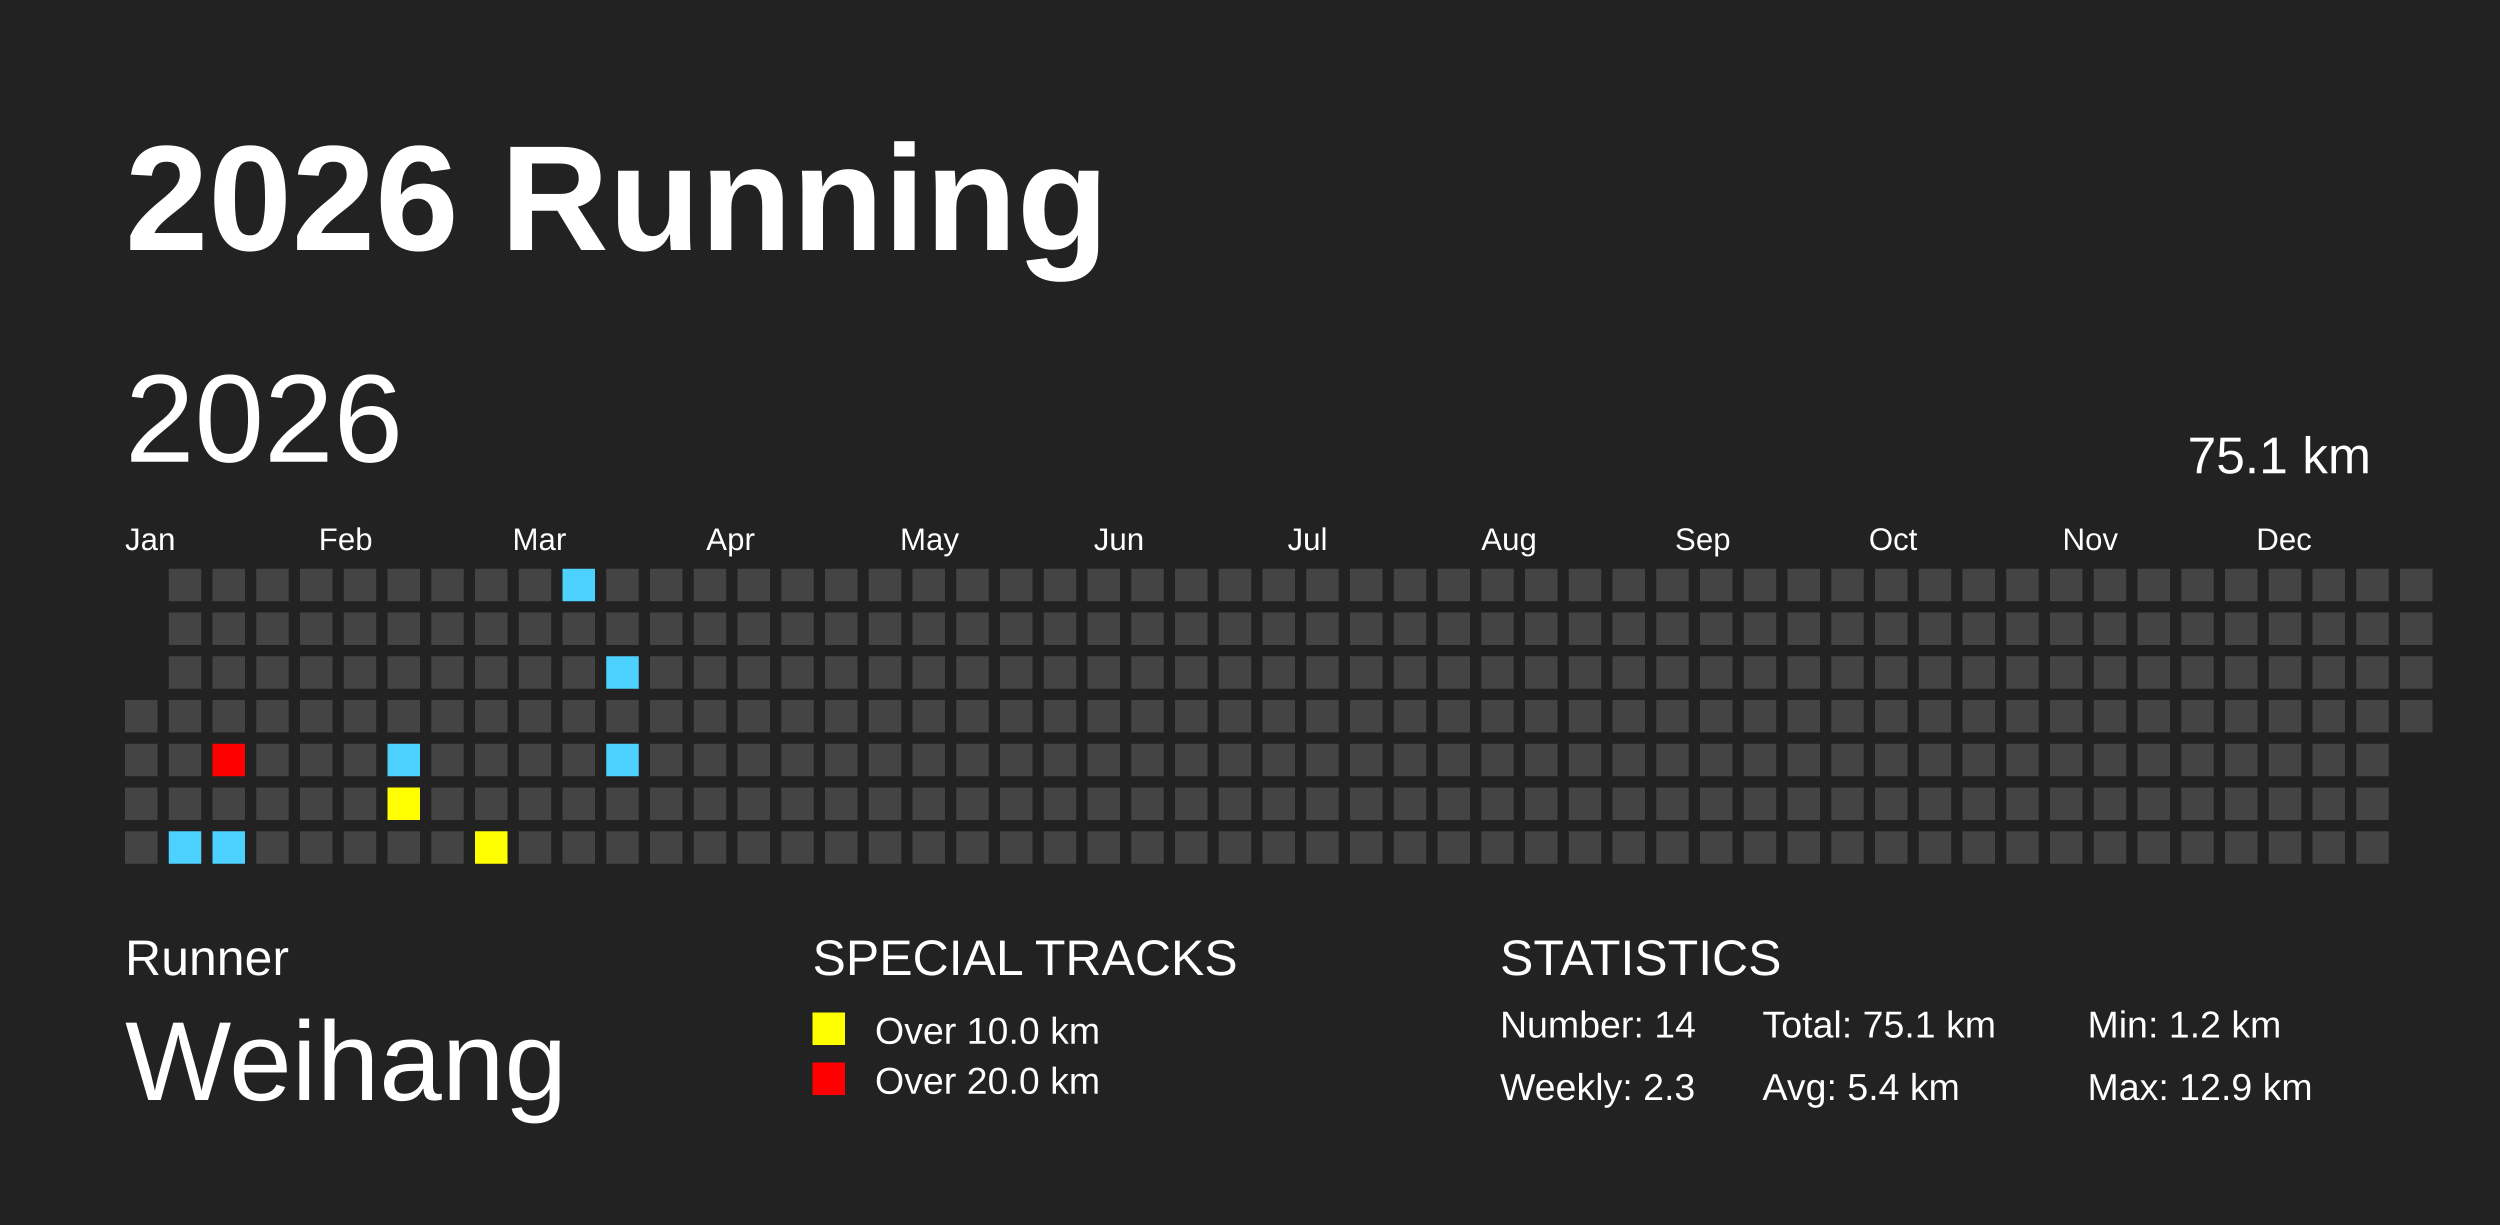
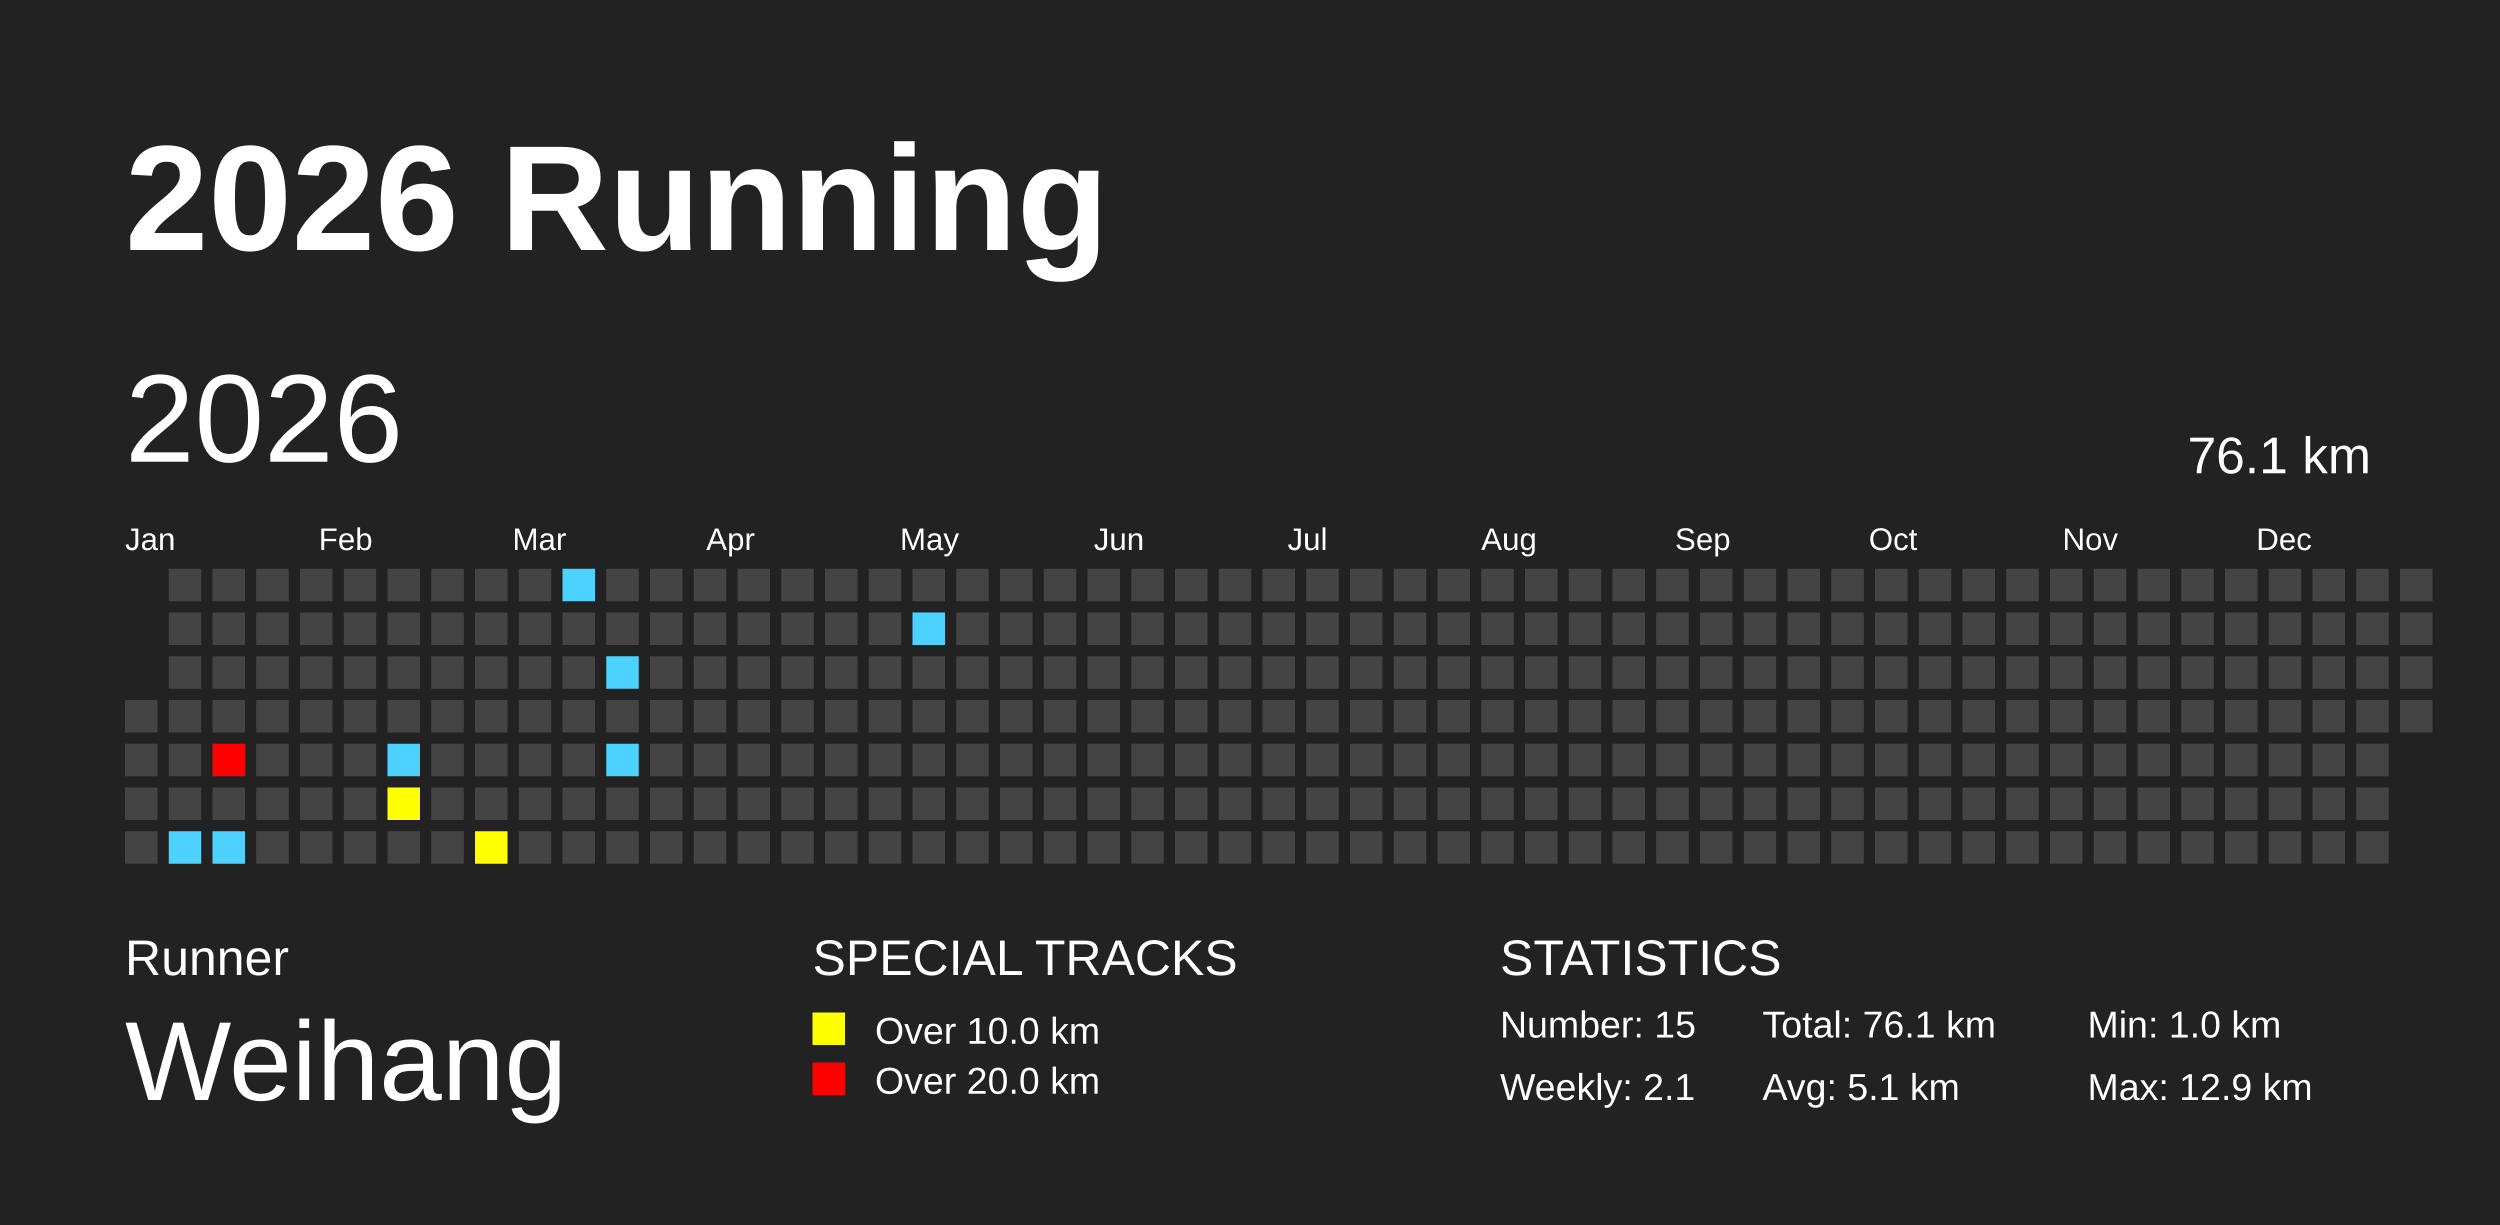
<svg xmlns="http://www.w3.org/2000/svg" baseProfile="full" height="98mm" version="1.1" viewBox="0,0,200,98" width="200mm">
  <defs />
  <rect fill="#222222" height="98" width="200" x="0" y="0" />
  <text fill="#FFFFFF" style="font-size:12px; font-family:Arial; font-weight:bold;" x="10" y="20">2026 Running</text>
  <text fill="#FFFFFF" style="font-size:4px; font-family:Arial" x="10" y="78">Runner</text>
  <text fill="#FFFFFF" style="font-size:9px; font-family:Arial" x="10" y="88">Weihang</text>
  <text fill="#FFFFFF" style="font-size:4px; font-family:Arial" x="65" y="78">SPECIAL TRACKS</text>
  <rect fill="yellow" height="2.6" width="2.6" x="65" y="81" />
  <text fill="#FFFFFF" style="font-size:3px; font-family:Arial" x="70" y="83.5">Over 10.0 km</text>
  <rect fill="red" height="2.6" width="2.6" x="65" y="85" />
  <text fill="#FFFFFF" style="font-size:3px; font-family:Arial" x="70" y="87.5">Over 20.0 km</text>
  <text fill="#FFFFFF" style="font-size:4px; font-family:Arial" x="120" y="78">STATISTICS</text>
-   <text fill="#FFFFFF" style="font-size:3px; font-family:Arial" x="120" y="83">Number: 14</text>
-   <text fill="#FFFFFF" style="font-size:3px; font-family:Arial" x="120" y="88">Weekly: 2.3</text>
-   <text fill="#FFFFFF" style="font-size:3px; font-family:Arial" x="141" y="83">Total: 75.1 km</text>
-   <text fill="#FFFFFF" style="font-size:3px; font-family:Arial" x="141" y="88">Avg: 5.4 km</text>
-   <text fill="#FFFFFF" style="font-size:3px; font-family:Arial" x="167" y="83">Min: 1.2 km</text>
+   <text fill="#FFFFFF" style="font-size:3px; font-family:Arial" x="120" y="83">Number: 15</text>
+   <text fill="#FFFFFF" style="font-size:3px; font-family:Arial" x="120" y="88">Weekly: 2.1</text>
+   <text fill="#FFFFFF" style="font-size:3px; font-family:Arial" x="141" y="83">Total: 76.1 km</text>
+   <text fill="#FFFFFF" style="font-size:3px; font-family:Arial" x="141" y="88">Avg: 5.1 km</text>
+   <text fill="#FFFFFF" style="font-size:3px; font-family:Arial" x="167" y="83">Min: 1.0 km</text>
  <text fill="#FFFFFF" style="font-size:3px; font-family:Arial" x="167" y="88">Max: 12.9 km</text>
  <text dominant-baseline="hanging" fill="#FFFFFF" style="font-size:10.0px; font-family:Arial;" x="10" y="30">2026</text>
-   <text dominant-baseline="hanging" fill="#FFFFFF" style="font-size:4.125px; font-family:Arial;" x="175" y="35">75.1 km</text>
+   <text dominant-baseline="hanging" fill="#FFFFFF" style="font-size:4.125px; font-family:Arial;" x="175" y="35">76.1 km</text>
  <text fill="#FFFFFF" style="font-size:2.5px; font-family:Arial" x="10.0" y="44">Jan</text>
  <text fill="#FFFFFF" style="font-size:2.5px; font-family:Arial" x="25.5" y="44">Feb</text>
  <text fill="#FFFFFF" style="font-size:2.5px; font-family:Arial" x="41.0" y="44">Mar</text>
  <text fill="#FFFFFF" style="font-size:2.5px; font-family:Arial" x="56.5" y="44">Apr</text>
  <text fill="#FFFFFF" style="font-size:2.5px; font-family:Arial" x="72.0" y="44">May</text>
  <text fill="#FFFFFF" style="font-size:2.5px; font-family:Arial" x="87.5" y="44">Jun</text>
  <text fill="#FFFFFF" style="font-size:2.5px; font-family:Arial" x="103.0" y="44">Jul</text>
  <text fill="#FFFFFF" style="font-size:2.5px; font-family:Arial" x="118.5" y="44">Aug</text>
  <text fill="#FFFFFF" style="font-size:2.5px; font-family:Arial" x="134.0" y="44">Sep</text>
  <text fill="#FFFFFF" style="font-size:2.5px; font-family:Arial" x="149.5" y="44">Oct</text>
  <text fill="#FFFFFF" style="font-size:2.5px; font-family:Arial" x="165.0" y="44">Nov</text>
  <text fill="#FFFFFF" style="font-size:2.5px; font-family:Arial" x="180.5" y="44">Dec</text>
  <rect fill="#444444" height="2.6" width="2.6" x="10.0" y="56.0" />
  <rect fill="#444444" height="2.6" width="2.6" x="10.0" y="59.5" />
  <rect fill="#444444" height="2.6" width="2.6" x="10.0" y="63.0" />
  <rect fill="#444444" height="2.6" width="2.6" x="10.0" y="66.5" />
  <rect fill="#444444" height="2.6" width="2.6" x="13.5" y="45.5" />
  <rect fill="#444444" height="2.6" width="2.6" x="13.5" y="49.0" />
  <rect fill="#444444" height="2.6" width="2.6" x="13.5" y="52.5" />
  <rect fill="#444444" height="2.6" width="2.6" x="13.5" y="56.0" />
  <rect fill="#444444" height="2.6" width="2.6" x="13.5" y="59.5" />
  <rect fill="#444444" height="2.6" width="2.6" x="13.5" y="63.0" />
  <rect fill="#4DD2FF" height="2.6" width="2.6" x="13.5" y="66.5" />
  <rect fill="#444444" height="2.6" width="2.6" x="17.0" y="45.5" />
  <rect fill="#444444" height="2.6" width="2.6" x="17.0" y="49.0" />
  <rect fill="#444444" height="2.6" width="2.6" x="17.0" y="52.5" />
  <rect fill="#444444" height="2.6" width="2.6" x="17.0" y="56.0" />
  <rect fill="red" height="2.6" width="2.6" x="17.0" y="59.5" />
  <rect fill="#444444" height="2.6" width="2.6" x="17.0" y="63.0" />
  <rect fill="#4DD2FF" height="2.6" width="2.6" x="17.0" y="66.5" />
  <rect fill="#444444" height="2.6" width="2.6" x="20.5" y="45.5" />
  <rect fill="#444444" height="2.6" width="2.6" x="20.5" y="49.0" />
  <rect fill="#444444" height="2.6" width="2.6" x="20.5" y="52.5" />
  <rect fill="#444444" height="2.6" width="2.6" x="20.5" y="56.0" />
  <rect fill="#444444" height="2.6" width="2.6" x="20.5" y="59.5" />
  <rect fill="#444444" height="2.6" width="2.6" x="20.5" y="63.0" />
  <rect fill="#444444" height="2.6" width="2.6" x="20.5" y="66.5" />
  <rect fill="#444444" height="2.6" width="2.6" x="24.0" y="45.5" />
  <rect fill="#444444" height="2.6" width="2.6" x="24.0" y="49.0" />
  <rect fill="#444444" height="2.6" width="2.6" x="24.0" y="52.5" />
  <rect fill="#444444" height="2.6" width="2.6" x="24.0" y="56.0" />
  <rect fill="#444444" height="2.6" width="2.6" x="24.0" y="59.5" />
  <rect fill="#444444" height="2.6" width="2.6" x="24.0" y="63.0" />
  <rect fill="#444444" height="2.6" width="2.6" x="24.0" y="66.5" />
  <rect fill="#444444" height="2.6" width="2.6" x="27.5" y="45.5" />
  <rect fill="#444444" height="2.6" width="2.6" x="27.5" y="49.0" />
  <rect fill="#444444" height="2.6" width="2.6" x="27.5" y="52.5" />
  <rect fill="#444444" height="2.6" width="2.6" x="27.5" y="56.0" />
  <rect fill="#444444" height="2.6" width="2.6" x="27.5" y="59.5" />
  <rect fill="#444444" height="2.6" width="2.6" x="27.5" y="63.0" />
  <rect fill="#444444" height="2.6" width="2.6" x="27.5" y="66.5" />
  <rect fill="#444444" height="2.6" width="2.6" x="31.0" y="45.5" />
  <rect fill="#444444" height="2.6" width="2.6" x="31.0" y="49.0" />
  <rect fill="#444444" height="2.6" width="2.6" x="31.0" y="52.5" />
  <rect fill="#444444" height="2.6" width="2.6" x="31.0" y="56.0" />
  <rect fill="#4DD2FF" height="2.6" width="2.6" x="31.0" y="59.5" />
  <rect fill="yellow" height="2.6" width="2.6" x="31.0" y="63.0" />
  <rect fill="#444444" height="2.6" width="2.6" x="31.0" y="66.5" />
  <rect fill="#444444" height="2.6" width="2.6" x="34.5" y="45.5" />
  <rect fill="#444444" height="2.6" width="2.6" x="34.5" y="49.0" />
  <rect fill="#444444" height="2.6" width="2.6" x="34.5" y="52.5" />
  <rect fill="#444444" height="2.6" width="2.6" x="34.5" y="56.0" />
  <rect fill="#444444" height="2.6" width="2.6" x="34.5" y="59.5" />
  <rect fill="#444444" height="2.6" width="2.6" x="34.5" y="63.0" />
  <rect fill="#444444" height="2.6" width="2.6" x="34.5" y="66.5" />
  <rect fill="#444444" height="2.6" width="2.6" x="38.0" y="45.5" />
  <rect fill="#444444" height="2.6" width="2.6" x="38.0" y="49.0" />
  <rect fill="#444444" height="2.6" width="2.6" x="38.0" y="52.5" />
  <rect fill="#444444" height="2.6" width="2.6" x="38.0" y="56.0" />
  <rect fill="#444444" height="2.6" width="2.6" x="38.0" y="59.5" />
  <rect fill="#444444" height="2.6" width="2.6" x="38.0" y="63.0" />
  <rect fill="yellow" height="2.6" width="2.6" x="38.0" y="66.5" />
  <rect fill="#444444" height="2.6" width="2.6" x="41.5" y="45.5" />
  <rect fill="#444444" height="2.6" width="2.6" x="41.5" y="49.0" />
  <rect fill="#444444" height="2.6" width="2.6" x="41.5" y="52.5" />
  <rect fill="#444444" height="2.6" width="2.6" x="41.5" y="56.0" />
  <rect fill="#444444" height="2.6" width="2.6" x="41.5" y="59.5" />
  <rect fill="#444444" height="2.6" width="2.6" x="41.5" y="63.0" />
  <rect fill="#444444" height="2.6" width="2.6" x="41.5" y="66.5" />
  <rect fill="#4DD2FF" height="2.6" width="2.6" x="45.0" y="45.5" />
  <rect fill="#444444" height="2.6" width="2.6" x="45.0" y="49.0" />
  <rect fill="#444444" height="2.6" width="2.6" x="45.0" y="52.5" />
  <rect fill="#444444" height="2.6" width="2.6" x="45.0" y="56.0" />
  <rect fill="#444444" height="2.6" width="2.6" x="45.0" y="59.5" />
  <rect fill="#444444" height="2.6" width="2.6" x="45.0" y="63.0" />
  <rect fill="#444444" height="2.6" width="2.6" x="45.0" y="66.5" />
  <rect fill="#444444" height="2.6" width="2.6" x="48.5" y="45.5" />
  <rect fill="#444444" height="2.6" width="2.6" x="48.5" y="49.0" />
  <rect fill="#4DD2FF" height="2.6" width="2.6" x="48.5" y="52.5" />
  <rect fill="#444444" height="2.6" width="2.6" x="48.5" y="56.0" />
  <rect fill="#4DD2FF" height="2.6" width="2.6" x="48.5" y="59.5" />
  <rect fill="#444444" height="2.6" width="2.6" x="48.5" y="63.0" />
  <rect fill="#444444" height="2.6" width="2.6" x="48.5" y="66.5" />
  <rect fill="#444444" height="2.6" width="2.6" x="52.0" y="45.5" />
  <rect fill="#444444" height="2.6" width="2.6" x="52.0" y="49.0" />
  <rect fill="#444444" height="2.6" width="2.6" x="52.0" y="52.5" />
  <rect fill="#444444" height="2.6" width="2.6" x="52.0" y="56.0" />
  <rect fill="#444444" height="2.6" width="2.6" x="52.0" y="59.5" />
  <rect fill="#444444" height="2.6" width="2.6" x="52.0" y="63.0" />
  <rect fill="#444444" height="2.6" width="2.6" x="52.0" y="66.5" />
  <rect fill="#444444" height="2.6" width="2.6" x="55.5" y="45.5" />
  <rect fill="#444444" height="2.6" width="2.6" x="55.5" y="49.0" />
  <rect fill="#444444" height="2.6" width="2.6" x="55.5" y="52.5" />
  <rect fill="#444444" height="2.6" width="2.6" x="55.5" y="56.0" />
  <rect fill="#444444" height="2.6" width="2.6" x="55.5" y="59.5" />
  <rect fill="#444444" height="2.6" width="2.6" x="55.5" y="63.0" />
  <rect fill="#444444" height="2.6" width="2.6" x="55.5" y="66.5" />
  <rect fill="#444444" height="2.6" width="2.6" x="59.0" y="45.5" />
  <rect fill="#444444" height="2.6" width="2.6" x="59.0" y="49.0" />
  <rect fill="#444444" height="2.6" width="2.6" x="59.0" y="52.5" />
  <rect fill="#444444" height="2.6" width="2.6" x="59.0" y="56.0" />
  <rect fill="#444444" height="2.6" width="2.6" x="59.0" y="59.5" />
  <rect fill="#444444" height="2.6" width="2.6" x="59.0" y="63.0" />
  <rect fill="#444444" height="2.6" width="2.6" x="59.0" y="66.5" />
  <rect fill="#444444" height="2.6" width="2.6" x="62.5" y="45.5" />
  <rect fill="#444444" height="2.6" width="2.6" x="62.5" y="49.0" />
  <rect fill="#444444" height="2.6" width="2.6" x="62.5" y="52.5" />
  <rect fill="#444444" height="2.6" width="2.6" x="62.5" y="56.0" />
  <rect fill="#444444" height="2.6" width="2.6" x="62.5" y="59.5" />
  <rect fill="#444444" height="2.6" width="2.6" x="62.5" y="63.0" />
  <rect fill="#444444" height="2.6" width="2.6" x="62.5" y="66.5" />
  <rect fill="#444444" height="2.6" width="2.6" x="66.0" y="45.5" />
  <rect fill="#444444" height="2.6" width="2.6" x="66.0" y="49.0" />
  <rect fill="#444444" height="2.6" width="2.6" x="66.0" y="52.5" />
  <rect fill="#444444" height="2.6" width="2.6" x="66.0" y="56.0" />
  <rect fill="#444444" height="2.6" width="2.6" x="66.0" y="59.5" />
  <rect fill="#444444" height="2.6" width="2.6" x="66.0" y="63.0" />
  <rect fill="#444444" height="2.6" width="2.6" x="66.0" y="66.5" />
  <rect fill="#444444" height="2.6" width="2.6" x="69.5" y="45.5" />
  <rect fill="#444444" height="2.6" width="2.6" x="69.5" y="49.0" />
  <rect fill="#444444" height="2.6" width="2.6" x="69.5" y="52.5" />
  <rect fill="#444444" height="2.6" width="2.6" x="69.5" y="56.0" />
  <rect fill="#444444" height="2.6" width="2.6" x="69.5" y="59.5" />
  <rect fill="#444444" height="2.6" width="2.6" x="69.5" y="63.0" />
  <rect fill="#444444" height="2.6" width="2.6" x="69.5" y="66.5" />
  <rect fill="#444444" height="2.6" width="2.6" x="73.0" y="45.5" />
-   <rect fill="#444444" height="2.6" width="2.6" x="73.0" y="49.0" />
+   <rect fill="#4DD2FF" height="2.6" width="2.6" x="73.0" y="49.0" />
  <rect fill="#444444" height="2.6" width="2.6" x="73.0" y="52.5" />
  <rect fill="#444444" height="2.6" width="2.6" x="73.0" y="56.0" />
  <rect fill="#444444" height="2.6" width="2.6" x="73.0" y="59.5" />
  <rect fill="#444444" height="2.6" width="2.6" x="73.0" y="63.0" />
  <rect fill="#444444" height="2.6" width="2.6" x="73.0" y="66.5" />
  <rect fill="#444444" height="2.6" width="2.6" x="76.5" y="45.5" />
  <rect fill="#444444" height="2.6" width="2.6" x="76.5" y="49.0" />
  <rect fill="#444444" height="2.6" width="2.6" x="76.5" y="52.5" />
  <rect fill="#444444" height="2.6" width="2.6" x="76.5" y="56.0" />
  <rect fill="#444444" height="2.6" width="2.6" x="76.5" y="59.5" />
  <rect fill="#444444" height="2.6" width="2.6" x="76.5" y="63.0" />
  <rect fill="#444444" height="2.6" width="2.6" x="76.5" y="66.5" />
  <rect fill="#444444" height="2.6" width="2.6" x="80.0" y="45.5" />
  <rect fill="#444444" height="2.6" width="2.6" x="80.0" y="49.0" />
  <rect fill="#444444" height="2.6" width="2.6" x="80.0" y="52.5" />
  <rect fill="#444444" height="2.6" width="2.6" x="80.0" y="56.0" />
  <rect fill="#444444" height="2.6" width="2.6" x="80.0" y="59.5" />
  <rect fill="#444444" height="2.6" width="2.6" x="80.0" y="63.0" />
  <rect fill="#444444" height="2.6" width="2.6" x="80.0" y="66.5" />
  <rect fill="#444444" height="2.6" width="2.6" x="83.5" y="45.5" />
  <rect fill="#444444" height="2.6" width="2.6" x="83.5" y="49.0" />
  <rect fill="#444444" height="2.6" width="2.6" x="83.5" y="52.5" />
  <rect fill="#444444" height="2.6" width="2.6" x="83.5" y="56.0" />
  <rect fill="#444444" height="2.6" width="2.6" x="83.5" y="59.5" />
  <rect fill="#444444" height="2.6" width="2.6" x="83.5" y="63.0" />
  <rect fill="#444444" height="2.6" width="2.6" x="83.5" y="66.5" />
  <rect fill="#444444" height="2.6" width="2.6" x="87.0" y="45.5" />
  <rect fill="#444444" height="2.6" width="2.6" x="87.0" y="49.0" />
  <rect fill="#444444" height="2.6" width="2.6" x="87.0" y="52.5" />
  <rect fill="#444444" height="2.6" width="2.6" x="87.0" y="56.0" />
  <rect fill="#444444" height="2.6" width="2.6" x="87.0" y="59.5" />
  <rect fill="#444444" height="2.6" width="2.6" x="87.0" y="63.0" />
  <rect fill="#444444" height="2.6" width="2.6" x="87.0" y="66.5" />
  <rect fill="#444444" height="2.6" width="2.6" x="90.5" y="45.5" />
  <rect fill="#444444" height="2.6" width="2.6" x="90.5" y="49.0" />
  <rect fill="#444444" height="2.6" width="2.6" x="90.5" y="52.5" />
  <rect fill="#444444" height="2.6" width="2.6" x="90.5" y="56.0" />
  <rect fill="#444444" height="2.6" width="2.6" x="90.5" y="59.5" />
  <rect fill="#444444" height="2.6" width="2.6" x="90.5" y="63.0" />
  <rect fill="#444444" height="2.6" width="2.6" x="90.5" y="66.5" />
  <rect fill="#444444" height="2.6" width="2.6" x="94.0" y="45.5" />
  <rect fill="#444444" height="2.6" width="2.6" x="94.0" y="49.0" />
  <rect fill="#444444" height="2.6" width="2.6" x="94.0" y="52.5" />
  <rect fill="#444444" height="2.6" width="2.6" x="94.0" y="56.0" />
  <rect fill="#444444" height="2.6" width="2.6" x="94.0" y="59.5" />
  <rect fill="#444444" height="2.6" width="2.6" x="94.0" y="63.0" />
  <rect fill="#444444" height="2.6" width="2.6" x="94.0" y="66.5" />
  <rect fill="#444444" height="2.6" width="2.6" x="97.5" y="45.5" />
  <rect fill="#444444" height="2.6" width="2.6" x="97.5" y="49.0" />
  <rect fill="#444444" height="2.6" width="2.6" x="97.5" y="52.5" />
  <rect fill="#444444" height="2.6" width="2.6" x="97.5" y="56.0" />
  <rect fill="#444444" height="2.6" width="2.6" x="97.5" y="59.5" />
  <rect fill="#444444" height="2.6" width="2.6" x="97.5" y="63.0" />
  <rect fill="#444444" height="2.6" width="2.6" x="97.5" y="66.5" />
  <rect fill="#444444" height="2.6" width="2.6" x="101.0" y="45.5" />
  <rect fill="#444444" height="2.6" width="2.6" x="101.0" y="49.0" />
  <rect fill="#444444" height="2.6" width="2.6" x="101.0" y="52.5" />
  <rect fill="#444444" height="2.6" width="2.6" x="101.0" y="56.0" />
  <rect fill="#444444" height="2.6" width="2.6" x="101.0" y="59.5" />
  <rect fill="#444444" height="2.6" width="2.6" x="101.0" y="63.0" />
  <rect fill="#444444" height="2.6" width="2.6" x="101.0" y="66.5" />
  <rect fill="#444444" height="2.6" width="2.6" x="104.5" y="45.5" />
  <rect fill="#444444" height="2.6" width="2.6" x="104.5" y="49.0" />
  <rect fill="#444444" height="2.6" width="2.6" x="104.5" y="52.5" />
  <rect fill="#444444" height="2.6" width="2.6" x="104.5" y="56.0" />
  <rect fill="#444444" height="2.6" width="2.6" x="104.5" y="59.5" />
  <rect fill="#444444" height="2.6" width="2.6" x="104.5" y="63.0" />
  <rect fill="#444444" height="2.6" width="2.6" x="104.5" y="66.5" />
  <rect fill="#444444" height="2.6" width="2.6" x="108.0" y="45.5" />
  <rect fill="#444444" height="2.6" width="2.6" x="108.0" y="49.0" />
  <rect fill="#444444" height="2.6" width="2.6" x="108.0" y="52.5" />
  <rect fill="#444444" height="2.6" width="2.6" x="108.0" y="56.0" />
  <rect fill="#444444" height="2.6" width="2.6" x="108.0" y="59.5" />
  <rect fill="#444444" height="2.6" width="2.6" x="108.0" y="63.0" />
  <rect fill="#444444" height="2.6" width="2.6" x="108.0" y="66.5" />
  <rect fill="#444444" height="2.6" width="2.6" x="111.5" y="45.5" />
  <rect fill="#444444" height="2.6" width="2.6" x="111.5" y="49.0" />
  <rect fill="#444444" height="2.6" width="2.6" x="111.5" y="52.5" />
  <rect fill="#444444" height="2.6" width="2.6" x="111.5" y="56.0" />
  <rect fill="#444444" height="2.6" width="2.6" x="111.5" y="59.5" />
  <rect fill="#444444" height="2.6" width="2.6" x="111.5" y="63.0" />
  <rect fill="#444444" height="2.6" width="2.6" x="111.5" y="66.5" />
  <rect fill="#444444" height="2.6" width="2.6" x="115.0" y="45.5" />
  <rect fill="#444444" height="2.6" width="2.6" x="115.0" y="49.0" />
  <rect fill="#444444" height="2.6" width="2.6" x="115.0" y="52.5" />
  <rect fill="#444444" height="2.6" width="2.6" x="115.0" y="56.0" />
  <rect fill="#444444" height="2.6" width="2.6" x="115.0" y="59.5" />
  <rect fill="#444444" height="2.6" width="2.6" x="115.0" y="63.0" />
  <rect fill="#444444" height="2.6" width="2.6" x="115.0" y="66.5" />
  <rect fill="#444444" height="2.6" width="2.6" x="118.5" y="45.5" />
  <rect fill="#444444" height="2.6" width="2.6" x="118.5" y="49.0" />
  <rect fill="#444444" height="2.6" width="2.6" x="118.5" y="52.5" />
  <rect fill="#444444" height="2.6" width="2.6" x="118.5" y="56.0" />
  <rect fill="#444444" height="2.6" width="2.6" x="118.5" y="59.5" />
  <rect fill="#444444" height="2.6" width="2.6" x="118.5" y="63.0" />
  <rect fill="#444444" height="2.6" width="2.6" x="118.5" y="66.5" />
  <rect fill="#444444" height="2.6" width="2.6" x="122.0" y="45.5" />
  <rect fill="#444444" height="2.6" width="2.6" x="122.0" y="49.0" />
  <rect fill="#444444" height="2.6" width="2.6" x="122.0" y="52.5" />
  <rect fill="#444444" height="2.6" width="2.6" x="122.0" y="56.0" />
  <rect fill="#444444" height="2.6" width="2.6" x="122.0" y="59.5" />
  <rect fill="#444444" height="2.6" width="2.6" x="122.0" y="63.0" />
  <rect fill="#444444" height="2.6" width="2.6" x="122.0" y="66.5" />
  <rect fill="#444444" height="2.6" width="2.6" x="125.5" y="45.5" />
  <rect fill="#444444" height="2.6" width="2.6" x="125.5" y="49.0" />
  <rect fill="#444444" height="2.6" width="2.6" x="125.5" y="52.5" />
  <rect fill="#444444" height="2.6" width="2.6" x="125.5" y="56.0" />
  <rect fill="#444444" height="2.6" width="2.6" x="125.5" y="59.5" />
  <rect fill="#444444" height="2.6" width="2.6" x="125.5" y="63.0" />
  <rect fill="#444444" height="2.6" width="2.6" x="125.5" y="66.5" />
  <rect fill="#444444" height="2.6" width="2.6" x="129.0" y="45.5" />
  <rect fill="#444444" height="2.6" width="2.6" x="129.0" y="49.0" />
  <rect fill="#444444" height="2.6" width="2.6" x="129.0" y="52.5" />
  <rect fill="#444444" height="2.6" width="2.6" x="129.0" y="56.0" />
  <rect fill="#444444" height="2.6" width="2.6" x="129.0" y="59.5" />
  <rect fill="#444444" height="2.6" width="2.6" x="129.0" y="63.0" />
  <rect fill="#444444" height="2.6" width="2.6" x="129.0" y="66.5" />
  <rect fill="#444444" height="2.6" width="2.6" x="132.5" y="45.5" />
  <rect fill="#444444" height="2.6" width="2.6" x="132.5" y="49.0" />
  <rect fill="#444444" height="2.6" width="2.6" x="132.5" y="52.5" />
  <rect fill="#444444" height="2.6" width="2.6" x="132.5" y="56.0" />
  <rect fill="#444444" height="2.6" width="2.6" x="132.5" y="59.5" />
  <rect fill="#444444" height="2.6" width="2.6" x="132.5" y="63.0" />
  <rect fill="#444444" height="2.6" width="2.6" x="132.5" y="66.5" />
  <rect fill="#444444" height="2.6" width="2.6" x="136.0" y="45.5" />
  <rect fill="#444444" height="2.6" width="2.6" x="136.0" y="49.0" />
  <rect fill="#444444" height="2.6" width="2.6" x="136.0" y="52.5" />
  <rect fill="#444444" height="2.6" width="2.6" x="136.0" y="56.0" />
  <rect fill="#444444" height="2.6" width="2.6" x="136.0" y="59.5" />
  <rect fill="#444444" height="2.6" width="2.6" x="136.0" y="63.0" />
  <rect fill="#444444" height="2.6" width="2.6" x="136.0" y="66.5" />
  <rect fill="#444444" height="2.6" width="2.6" x="139.5" y="45.5" />
  <rect fill="#444444" height="2.6" width="2.6" x="139.5" y="49.0" />
  <rect fill="#444444" height="2.6" width="2.6" x="139.5" y="52.5" />
  <rect fill="#444444" height="2.6" width="2.6" x="139.5" y="56.0" />
  <rect fill="#444444" height="2.6" width="2.6" x="139.5" y="59.5" />
  <rect fill="#444444" height="2.6" width="2.6" x="139.5" y="63.0" />
  <rect fill="#444444" height="2.6" width="2.6" x="139.5" y="66.5" />
  <rect fill="#444444" height="2.6" width="2.6" x="143.0" y="45.5" />
  <rect fill="#444444" height="2.6" width="2.6" x="143.0" y="49.0" />
  <rect fill="#444444" height="2.6" width="2.6" x="143.0" y="52.5" />
  <rect fill="#444444" height="2.6" width="2.6" x="143.0" y="56.0" />
  <rect fill="#444444" height="2.6" width="2.6" x="143.0" y="59.5" />
  <rect fill="#444444" height="2.6" width="2.6" x="143.0" y="63.0" />
  <rect fill="#444444" height="2.6" width="2.6" x="143.0" y="66.5" />
  <rect fill="#444444" height="2.6" width="2.6" x="146.5" y="45.5" />
  <rect fill="#444444" height="2.6" width="2.6" x="146.5" y="49.0" />
  <rect fill="#444444" height="2.6" width="2.6" x="146.5" y="52.5" />
  <rect fill="#444444" height="2.6" width="2.6" x="146.5" y="56.0" />
  <rect fill="#444444" height="2.6" width="2.6" x="146.5" y="59.5" />
  <rect fill="#444444" height="2.6" width="2.6" x="146.5" y="63.0" />
  <rect fill="#444444" height="2.6" width="2.6" x="146.5" y="66.5" />
  <rect fill="#444444" height="2.6" width="2.6" x="150.0" y="45.5" />
  <rect fill="#444444" height="2.6" width="2.6" x="150.0" y="49.0" />
  <rect fill="#444444" height="2.6" width="2.6" x="150.0" y="52.5" />
  <rect fill="#444444" height="2.6" width="2.6" x="150.0" y="56.0" />
  <rect fill="#444444" height="2.6" width="2.6" x="150.0" y="59.5" />
  <rect fill="#444444" height="2.6" width="2.6" x="150.0" y="63.0" />
  <rect fill="#444444" height="2.6" width="2.6" x="150.0" y="66.5" />
  <rect fill="#444444" height="2.6" width="2.6" x="153.5" y="45.5" />
  <rect fill="#444444" height="2.6" width="2.6" x="153.5" y="49.0" />
  <rect fill="#444444" height="2.6" width="2.6" x="153.5" y="52.5" />
  <rect fill="#444444" height="2.6" width="2.6" x="153.5" y="56.0" />
  <rect fill="#444444" height="2.6" width="2.6" x="153.5" y="59.5" />
  <rect fill="#444444" height="2.6" width="2.6" x="153.5" y="63.0" />
  <rect fill="#444444" height="2.6" width="2.6" x="153.5" y="66.5" />
  <rect fill="#444444" height="2.6" width="2.6" x="157.0" y="45.5" />
  <rect fill="#444444" height="2.6" width="2.6" x="157.0" y="49.0" />
  <rect fill="#444444" height="2.6" width="2.6" x="157.0" y="52.5" />
  <rect fill="#444444" height="2.6" width="2.6" x="157.0" y="56.0" />
  <rect fill="#444444" height="2.6" width="2.6" x="157.0" y="59.5" />
  <rect fill="#444444" height="2.6" width="2.6" x="157.0" y="63.0" />
  <rect fill="#444444" height="2.6" width="2.6" x="157.0" y="66.5" />
  <rect fill="#444444" height="2.6" width="2.6" x="160.5" y="45.5" />
  <rect fill="#444444" height="2.6" width="2.6" x="160.5" y="49.0" />
  <rect fill="#444444" height="2.6" width="2.6" x="160.5" y="52.5" />
  <rect fill="#444444" height="2.6" width="2.6" x="160.5" y="56.0" />
  <rect fill="#444444" height="2.6" width="2.6" x="160.5" y="59.5" />
  <rect fill="#444444" height="2.6" width="2.6" x="160.5" y="63.0" />
  <rect fill="#444444" height="2.6" width="2.6" x="160.5" y="66.5" />
  <rect fill="#444444" height="2.6" width="2.6" x="164.0" y="45.5" />
  <rect fill="#444444" height="2.6" width="2.6" x="164.0" y="49.0" />
  <rect fill="#444444" height="2.6" width="2.6" x="164.0" y="52.5" />
  <rect fill="#444444" height="2.6" width="2.6" x="164.0" y="56.0" />
  <rect fill="#444444" height="2.6" width="2.6" x="164.0" y="59.5" />
  <rect fill="#444444" height="2.6" width="2.6" x="164.0" y="63.0" />
  <rect fill="#444444" height="2.6" width="2.6" x="164.0" y="66.5" />
  <rect fill="#444444" height="2.6" width="2.6" x="167.5" y="45.5" />
  <rect fill="#444444" height="2.6" width="2.6" x="167.5" y="49.0" />
  <rect fill="#444444" height="2.6" width="2.6" x="167.5" y="52.5" />
  <rect fill="#444444" height="2.6" width="2.6" x="167.5" y="56.0" />
  <rect fill="#444444" height="2.6" width="2.6" x="167.5" y="59.5" />
  <rect fill="#444444" height="2.6" width="2.6" x="167.5" y="63.0" />
  <rect fill="#444444" height="2.6" width="2.6" x="167.5" y="66.5" />
  <rect fill="#444444" height="2.6" width="2.6" x="171.0" y="45.5" />
  <rect fill="#444444" height="2.6" width="2.6" x="171.0" y="49.0" />
  <rect fill="#444444" height="2.6" width="2.6" x="171.0" y="52.5" />
  <rect fill="#444444" height="2.6" width="2.6" x="171.0" y="56.0" />
  <rect fill="#444444" height="2.6" width="2.6" x="171.0" y="59.5" />
  <rect fill="#444444" height="2.6" width="2.6" x="171.0" y="63.0" />
  <rect fill="#444444" height="2.6" width="2.6" x="171.0" y="66.5" />
  <rect fill="#444444" height="2.6" width="2.6" x="174.5" y="45.5" />
  <rect fill="#444444" height="2.6" width="2.6" x="174.5" y="49.0" />
  <rect fill="#444444" height="2.6" width="2.6" x="174.5" y="52.5" />
  <rect fill="#444444" height="2.6" width="2.6" x="174.5" y="56.0" />
  <rect fill="#444444" height="2.6" width="2.6" x="174.5" y="59.5" />
  <rect fill="#444444" height="2.6" width="2.6" x="174.5" y="63.0" />
  <rect fill="#444444" height="2.6" width="2.6" x="174.5" y="66.5" />
  <rect fill="#444444" height="2.6" width="2.6" x="178.0" y="45.5" />
  <rect fill="#444444" height="2.6" width="2.6" x="178.0" y="49.0" />
  <rect fill="#444444" height="2.6" width="2.6" x="178.0" y="52.5" />
  <rect fill="#444444" height="2.6" width="2.6" x="178.0" y="56.0" />
  <rect fill="#444444" height="2.6" width="2.6" x="178.0" y="59.5" />
  <rect fill="#444444" height="2.6" width="2.6" x="178.0" y="63.0" />
  <rect fill="#444444" height="2.6" width="2.6" x="178.0" y="66.5" />
  <rect fill="#444444" height="2.6" width="2.6" x="181.5" y="45.5" />
  <rect fill="#444444" height="2.6" width="2.6" x="181.5" y="49.0" />
  <rect fill="#444444" height="2.6" width="2.6" x="181.5" y="52.5" />
  <rect fill="#444444" height="2.6" width="2.6" x="181.5" y="56.0" />
  <rect fill="#444444" height="2.6" width="2.6" x="181.5" y="59.5" />
  <rect fill="#444444" height="2.6" width="2.6" x="181.5" y="63.0" />
  <rect fill="#444444" height="2.6" width="2.6" x="181.5" y="66.5" />
  <rect fill="#444444" height="2.6" width="2.6" x="185.0" y="45.5" />
  <rect fill="#444444" height="2.6" width="2.6" x="185.0" y="49.0" />
  <rect fill="#444444" height="2.6" width="2.6" x="185.0" y="52.5" />
  <rect fill="#444444" height="2.6" width="2.6" x="185.0" y="56.0" />
  <rect fill="#444444" height="2.6" width="2.6" x="185.0" y="59.5" />
  <rect fill="#444444" height="2.6" width="2.6" x="185.0" y="63.0" />
  <rect fill="#444444" height="2.6" width="2.6" x="185.0" y="66.5" />
  <rect fill="#444444" height="2.6" width="2.6" x="188.5" y="45.5" />
  <rect fill="#444444" height="2.6" width="2.6" x="188.5" y="49.0" />
  <rect fill="#444444" height="2.6" width="2.6" x="188.5" y="52.5" />
  <rect fill="#444444" height="2.6" width="2.6" x="188.5" y="56.0" />
  <rect fill="#444444" height="2.6" width="2.6" x="188.5" y="59.5" />
  <rect fill="#444444" height="2.6" width="2.6" x="188.5" y="63.0" />
  <rect fill="#444444" height="2.6" width="2.6" x="188.5" y="66.5" />
  <rect fill="#444444" height="2.6" width="2.6" x="192.0" y="45.5" />
  <rect fill="#444444" height="2.6" width="2.6" x="192.0" y="49.0" />
  <rect fill="#444444" height="2.6" width="2.6" x="192.0" y="52.5" />
  <rect fill="#444444" height="2.6" width="2.6" x="192.0" y="56.0" />
</svg>
